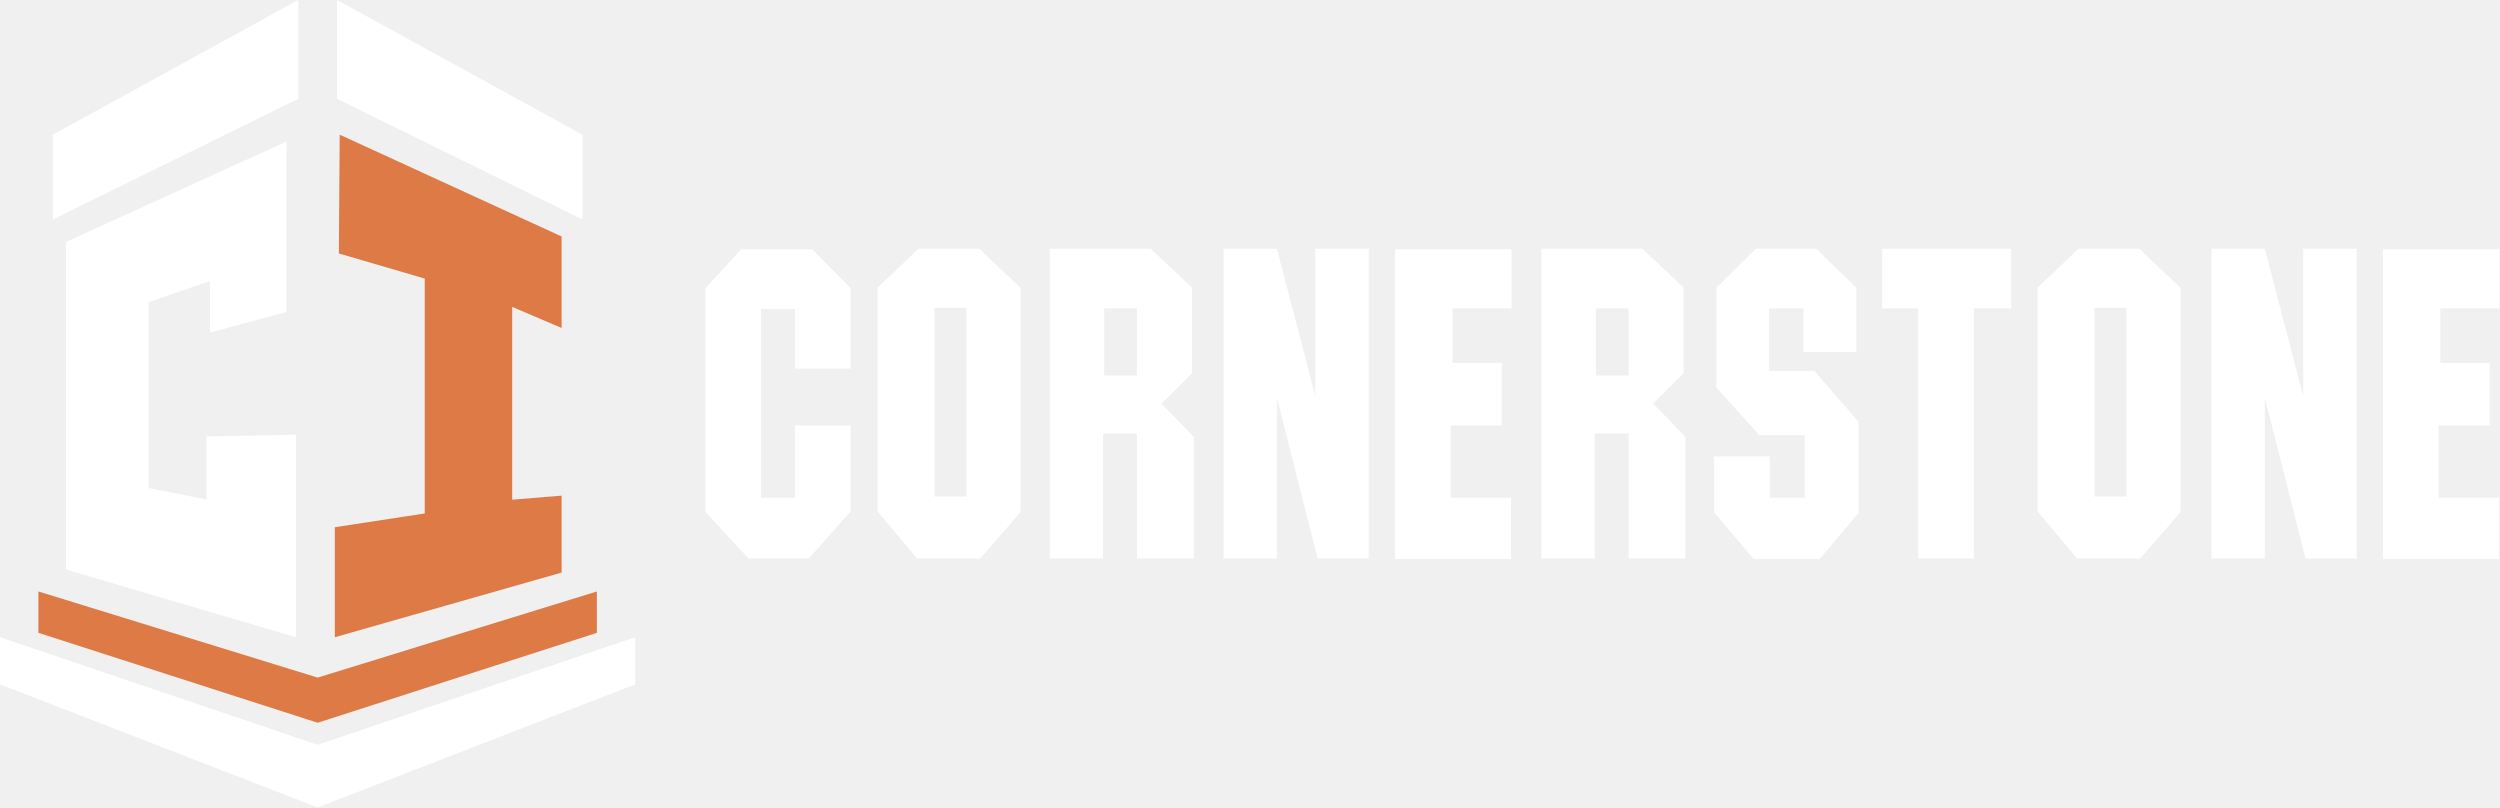
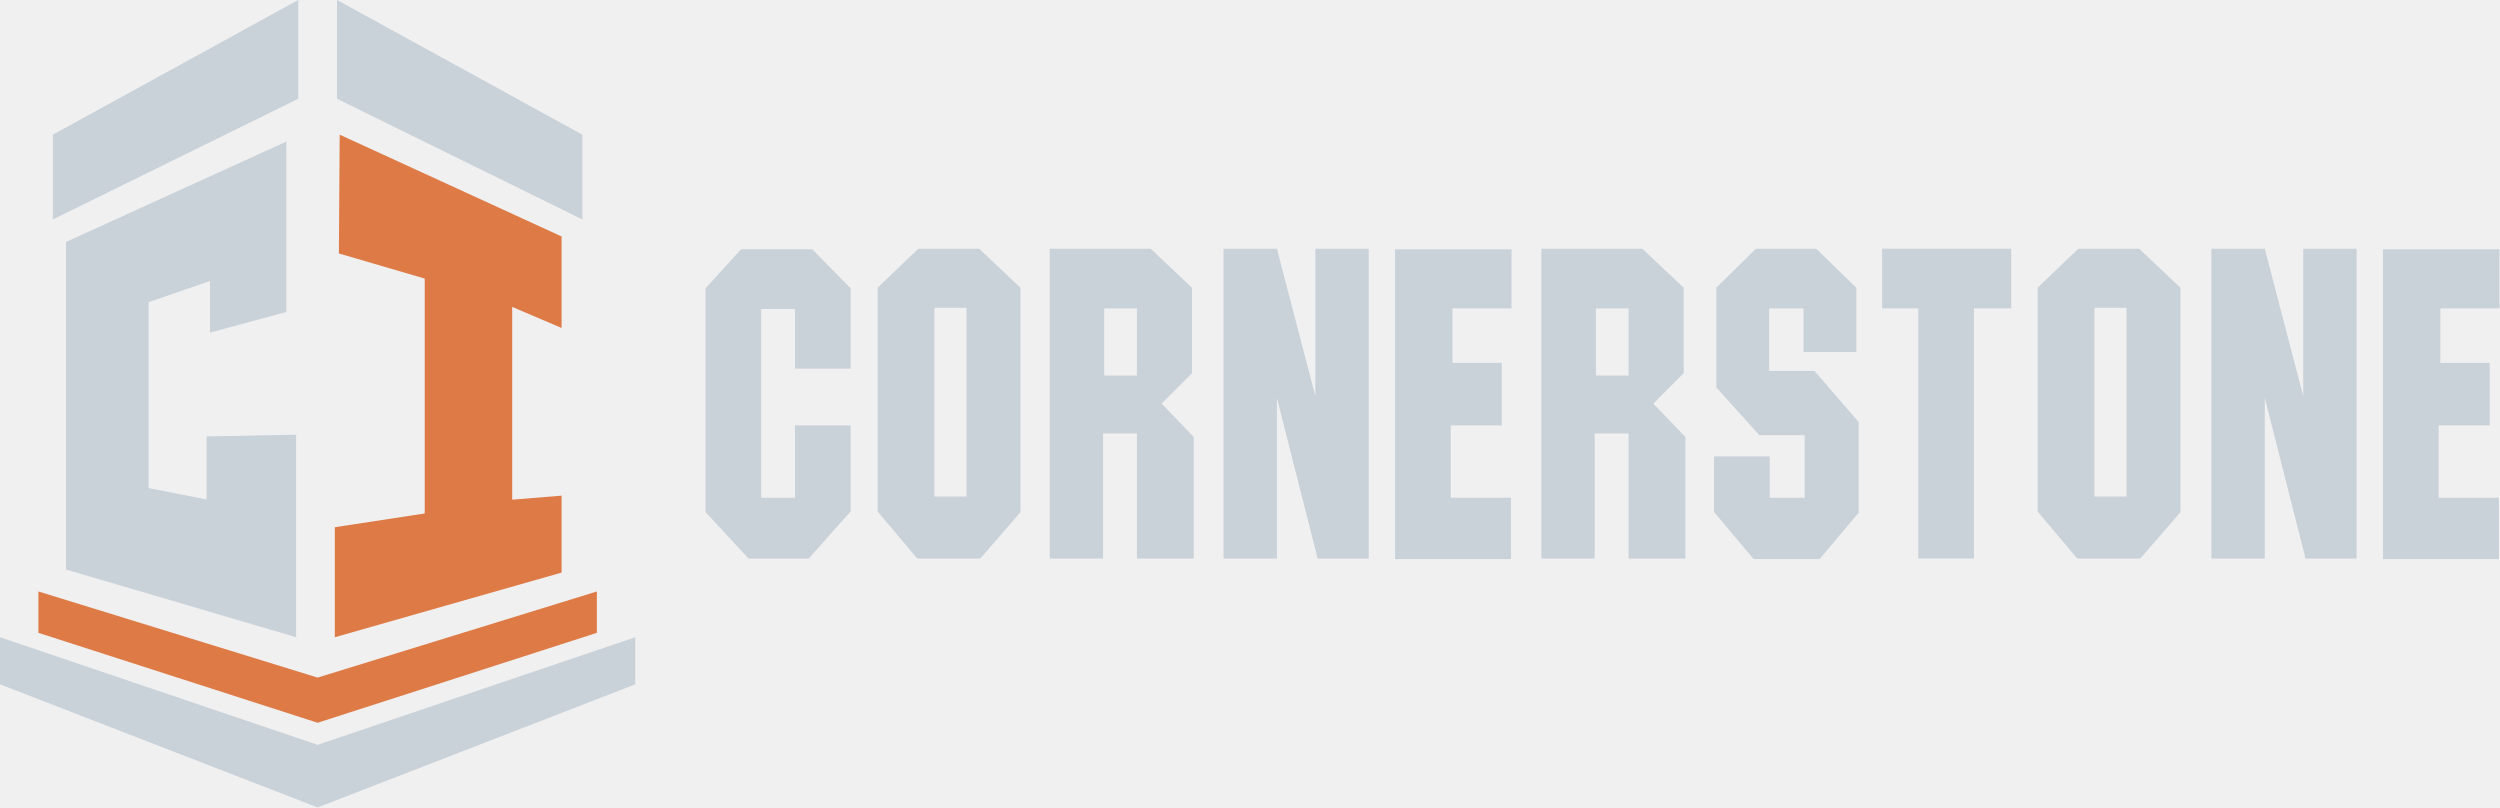
<svg xmlns="http://www.w3.org/2000/svg" role="img" aria-label="Cornerstone" version="1.1" viewBox="7.38 124.25 345.24 111.51">
  <defs>
    <clipPath id="clip_1">
      <path transform="matrix(1,0,0,-1,0,360)" d="M0 360H360V0H0Z" />
    </clipPath>
    <clipPath id="clip_2">
      <path transform="matrix(1,0,0,-1,0,360)" d="M139.885 142.473H318.336V157.803H139.885Z" />
    </clipPath>
  </defs>
  <g>
    <g>
</g>
    <g>
-       <path transform="matrix(1,0,0,-1,16.4985,157.6621)" d="M0 0 30.422 13.864V-9.666L19.885-12.518V-5.388L11.408-8.319V-33.987L19.41-35.572V-26.857L31.769-26.62V-54.586L0-45.237Z" fill="#ffffff" />
+       <path transform="matrix(1,0,0,-1,16.4985,157.6621)" d="M0 0 30.422 13.864V-9.666L19.885-12.518V-5.388L11.408-8.319V-33.987L19.41-35.572V-26.857L31.769-26.62V-54.586L0-45.237Z" fill="#c9d1d9" />
      <path transform="matrix(1,0,0,-1,54.2896,142.8477)" d="M0 0 30.646-14.057V-26.694L23.823-23.787V-50.406L30.646-49.847V-60.473L-.671-69.4V-54.209L11.744-52.308V-19.872L-.112-16.405Z" fill="#de7a45" />
-       <path transform="matrix(1,0,0,-1,51.2427,227.1055)" d="M0 0 43.864 14.857V8.351L0-8.649-43.863 8.351V14.857Z" fill="#ffffff" />
+       <path transform="matrix(1,0,0,-1,51.2427,227.1055)" d="M0 0 43.864 14.857V8.351L0-8.649-43.863 8.351V14.857Z" fill="#c9d1d9" />
      <path transform="matrix(1,0,0,-1,51.2427,224.0615)" d="M0 0 38.56 12.419V18.132L0 6.239-38.56 18.132V12.419Z" fill="#de7a45" />
-       <path transform="matrix(1,0,0,-1,48.5674,124.2451)" d="M0 0-33.889-18.603V-30.31L0-13.645Z" fill="#ffffff" fill-rule="evenodd" />
-       <path transform="matrix(1,0,0,-1,53.9185,124.2451)" d="M0 0 33.889-18.603V-30.31L0-13.645Z" fill="#ffffff" fill-rule="evenodd" />
+       <path transform="matrix(1,0,0,-1,48.5674,124.2451)" d="M0 0-33.889-18.603V-30.31L0-13.645Z" fill="#c9d1d9" fill-rule="evenodd" />
+       <path transform="matrix(1,0,0,-1,53.9185,124.2451)" d="M0 0 33.889-18.603V-30.31L0-13.645Z" fill="#c9d1d9" fill-rule="evenodd" />
      <g transform="translate(0,5.5)">
-         <path transform="matrix(1,0,0,-1,124.772,189.4609)" d="M0 0-5.704-6.417H-14.023L-19.965 0V30.897L-15.053 36.285H-5.229L.079 30.897V19.806H-7.605V28.046H-12.28V1.98H-7.605V11.963H.079V0Z" fill="#ffffff" />
-         <path transform="matrix(1,0,0,-1,0,360)" d="M140.854 198.743H136.417V172.678H140.854ZM148.381 170.618 142.756 164.122H134.041L128.575 170.618V201.516L134.2 206.903H142.597L148.301 201.516V170.618Z" fill="#ffffff" />
-         <path transform="matrix(1,0,0,-1,0,360)" d="M164.384 198.664H159.868V189.394H164.384ZM172.227 164.122H164.384V181.393H159.71V164.122H152.342V206.903H166.285L171.989 201.516V189.711L167.791 185.513 172.227 180.918Z" fill="#ffffff" />
-         <path transform="matrix(1,0,0,-1,196.3906,195.8779)" d="M0 0H-7.051L-12.676 22.183V0H-20.044V42.781H-12.676L-7.368 22.42V42.781H0Z" fill="#ffffff" />
-         <path transform="matrix(1,0,0,-1,216.1963,161.3359)" d="M0 0H-8.239V-7.526H-1.426V-16.162H-8.477V-26.145H-.158V-34.621H-16.161V8.16H-.079V0Z" fill="#ffffff" />
-         <path transform="matrix(1,0,0,-1,0,360)" d="M232.279 198.664H227.763V189.394H232.279ZM240.122 164.122H232.279V181.393H227.604V164.122H220.237V206.903H234.181L239.885 201.516V189.711L235.686 185.513 240.122 180.918Z" fill="#ffffff" />
-         <path transform="matrix(1,0,0,-1,264.127,189.4609)" d="M0 0-5.466-6.496H-14.577L-20.043 0V7.685H-12.358V1.98H-7.526V10.616H-13.785L-19.727 17.191V30.977L-14.26 36.364H-5.941L-.396 30.977V22.104H-7.685V28.125H-12.438V19.489H-6.179L-.079 12.438V0Z" fill="#ffffff" />
-         <path transform="matrix(1,0,0,-1,285.042,161.3359)" d="M0 0H-5.07V-34.542H-12.755V0H-17.746V8.239H.08V0Z" fill="#ffffff" />
-         <path transform="matrix(1,0,0,-1,0,360)" d="M301.046 198.743H296.609V172.678H301.046ZM308.572 170.618 302.947 164.122H294.232L288.766 170.618V201.516L294.391 206.903H302.789L308.493 201.516V170.618Z" fill="#ffffff" />
-         <path transform="matrix(1,0,0,-1,332.8145,195.8779)" d="M0 0H-7.051L-12.676 22.183V0H-20.044V42.781H-12.676L-7.367 22.42V42.781H0Z" fill="#ffffff" />
-         <path transform="matrix(1,0,0,-1,352.6211,161.3359)" d="M0 0H-8.239V-7.526H-1.427V-16.162H-8.478V-26.145H-.159V-34.621H-16.162V8.16H-.08V0Z" fill="#ffffff" />
+         <path transform="matrix(1,0,0,-1,124.772,189.4609)" d="M0 0-5.704-6.417H-14.023L-19.965 0V30.897L-15.053 36.285H-5.229L.079 30.897V19.806H-7.605V28.046H-12.28V1.98H-7.605V11.963H.079V0Z" fill="#c9d1d9" />
+         <path transform="matrix(1,0,0,-1,0,360)" d="M140.854 198.743H136.417V172.678H140.854ZM148.381 170.618 142.756 164.122H134.041L128.575 170.618V201.516L134.2 206.903H142.597L148.301 201.516V170.618Z" fill="#c9d1d9" />
+         <path transform="matrix(1,0,0,-1,0,360)" d="M164.384 198.664H159.868V189.394H164.384ZM172.227 164.122H164.384V181.393H159.71V164.122H152.342V206.903H166.285L171.989 201.516V189.711L167.791 185.513 172.227 180.918Z" fill="#c9d1d9" />
+         <path transform="matrix(1,0,0,-1,196.3906,195.8779)" d="M0 0H-7.051L-12.676 22.183V0H-20.044V42.781H-12.676L-7.368 22.42V42.781H0Z" fill="#c9d1d9" />
+         <path transform="matrix(1,0,0,-1,216.1963,161.3359)" d="M0 0H-8.239V-7.526H-1.426V-16.162H-8.477V-26.145H-.158V-34.621H-16.161V8.16H-.079V0Z" fill="#c9d1d9" />
+         <path transform="matrix(1,0,0,-1,0,360)" d="M232.279 198.664H227.763V189.394H232.279ZM240.122 164.122H232.279V181.393H227.604V164.122H220.237V206.903H234.181L239.885 201.516V189.711L235.686 185.513 240.122 180.918Z" fill="#c9d1d9" />
+         <path transform="matrix(1,0,0,-1,264.127,189.4609)" d="M0 0-5.466-6.496H-14.577L-20.043 0V7.685H-12.358V1.98H-7.526V10.616H-13.785L-19.727 17.191V30.977L-14.26 36.364H-5.941L-.396 30.977V22.104H-7.685V28.125H-12.438V19.489H-6.179L-.079 12.438V0Z" fill="#c9d1d9" />
+         <path transform="matrix(1,0,0,-1,285.042,161.3359)" d="M0 0H-5.07V-34.542H-12.755V0H-17.746V8.239H.08V0Z" fill="#c9d1d9" />
+         <path transform="matrix(1,0,0,-1,0,360)" d="M301.046 198.743H296.609V172.678H301.046ZM308.572 170.618 302.947 164.122H294.232L288.766 170.618V201.516L294.391 206.903H302.789L308.493 201.516V170.618Z" fill="#c9d1d9" />
+         <path transform="matrix(1,0,0,-1,332.8145,195.8779)" d="M0 0H-7.051L-12.676 22.183V0H-20.044V42.781H-12.676L-7.367 22.42V42.781H0Z" fill="#c9d1d9" />
+         <path transform="matrix(1,0,0,-1,352.6211,161.3359)" d="M0 0H-8.239V-7.526H-1.427V-16.162H-8.478V-26.145H-.159V-34.621H-16.162V8.16H-.08V0Z" fill="#c9d1d9" />
      </g>
    </g>
  </g>
</svg>
